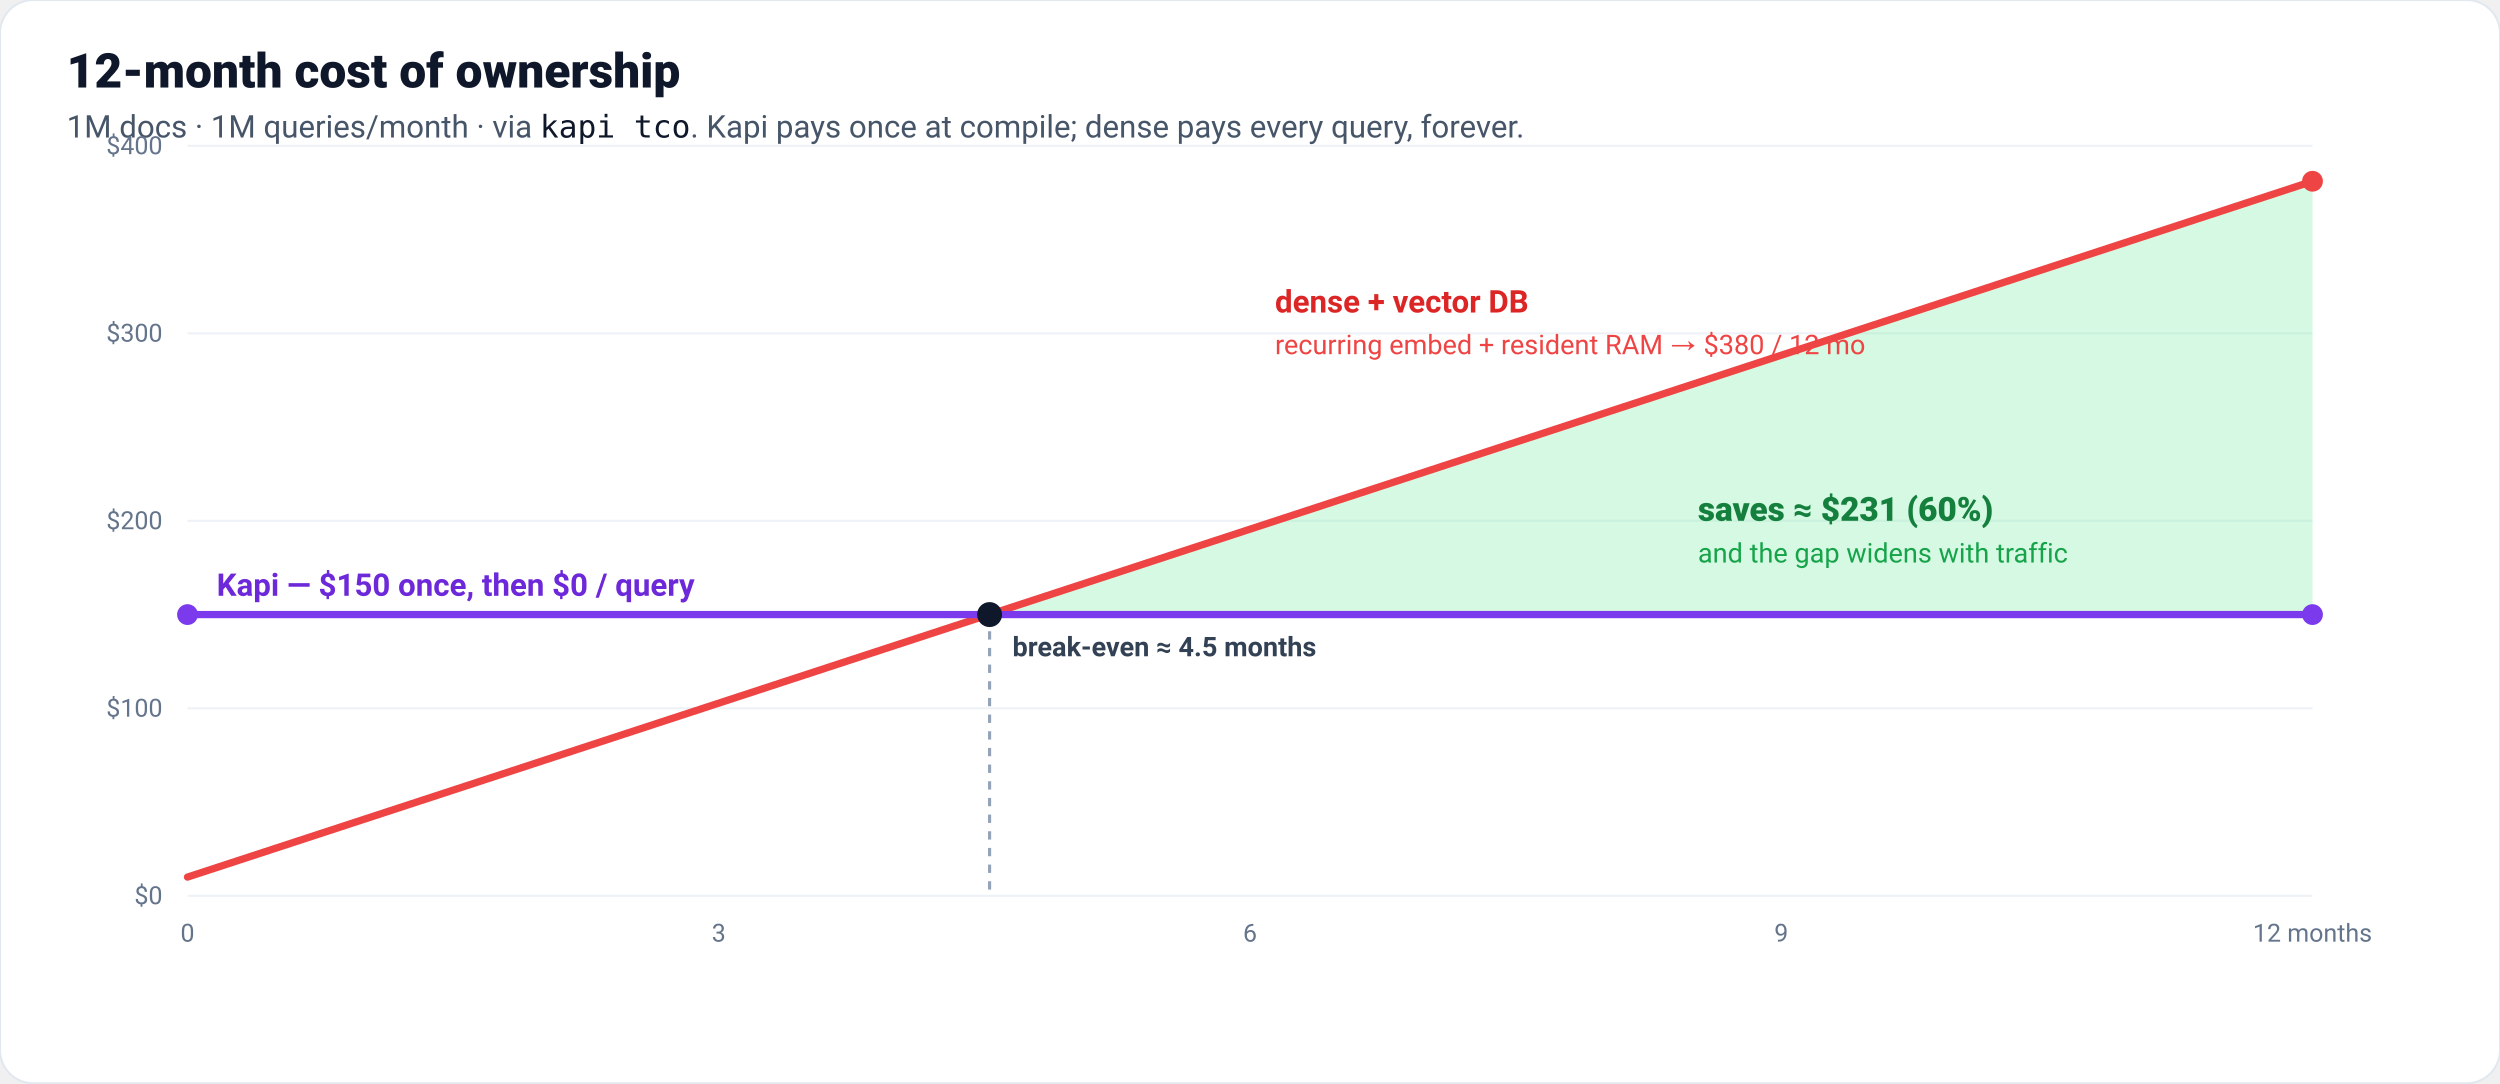
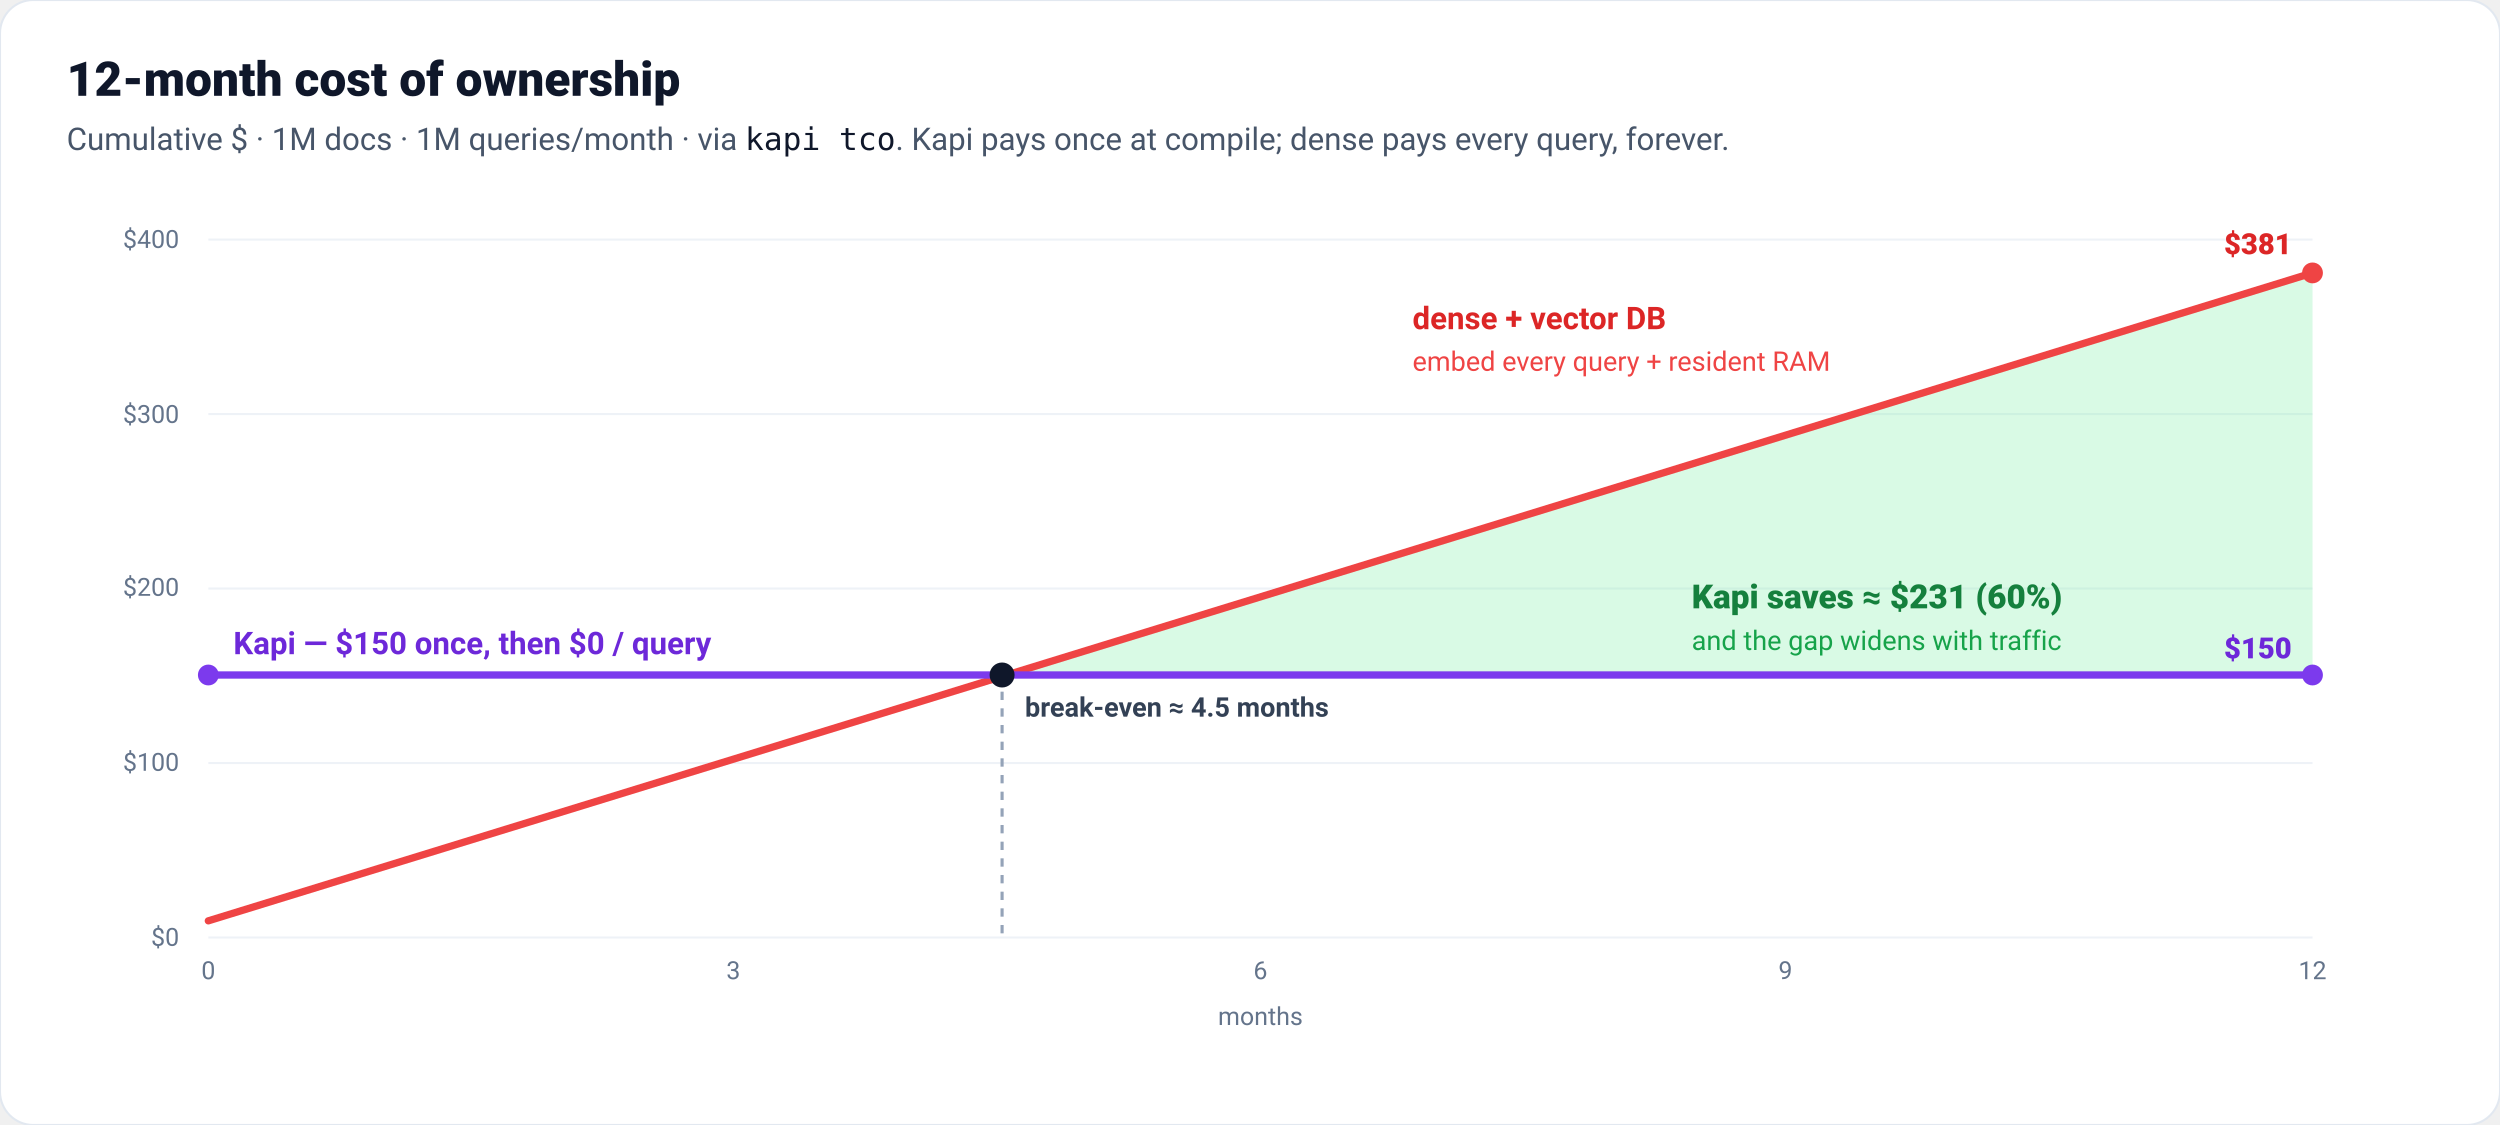
- <svg xmlns="http://www.w3.org/2000/svg" viewBox="0 0 1200 520" role="img" aria-label="KAPI vs dense+vectorDB cumulative cost over 12 months">
+ <svg xmlns="http://www.w3.org/2000/svg" viewBox="0 0 1200 540" role="img" aria-label="KAPI vs dense+vectorDB cumulative cost over 12 months">
  <defs>
    <style>
      text{font-family:'Segoe UI',system-ui,-apple-system,Roboto,Helvetica,Arial,sans-serif}
      .ax{font-size:12px;fill:#64748b}
    </style>
  </defs>
-   <rect x="0" y="0" width="1200" height="520" rx="16" fill="#ffffff" stroke="#e2e8f0" />
-   <text x="32" y="42" font-size="23" font-weight="800" fill="#0f172a">12-month cost of ownership</text>
-   <text x="32" y="66" font-size="15" fill="#475569">1M docs · 1M queries/month · via <tspan font-family="monospace" fill="#0f172a">kapi tco</tspan>. Kapi pays once at compile; dense pays every query, forever.</text>
+   <rect x="0" y="0" width="1200" height="540" rx="16" fill="#ffffff" stroke="#e2e8f0" />
+   <text x="32" y="46" font-size="23" font-weight="800" fill="#0f172a">12-month cost of ownership</text>
+   <text x="32" y="72" font-size="15" fill="#475569">Cumulative $ · 1M docs · 1M queries/month · via <tspan font-family="monospace" fill="#0f172a">kapi tco</tspan>. Kapi pays once at compile; dense pays every query, forever.</text>
  <g stroke="#eef2f7" stroke-width="1">
-     <line x1="90" y1="430" x2="1110" y2="430" />
-     <line x1="90" y1="340" x2="1110" y2="340" />
-     <line x1="90" y1="250" x2="1110" y2="250" />
-     <line x1="90" y1="160" x2="1110" y2="160" />
-     <line x1="90" y1="70" x2="1110" y2="70" />
+     <line x1="100" y1="450" x2="1110" y2="450" />
+     <line x1="100" y1="366.25" x2="1110" y2="366.25" />
+     <line x1="100" y1="282.5" x2="1110" y2="282.5" />
+     <line x1="100" y1="198.75" x2="1110" y2="198.75" />
+     <line x1="100" y1="115" x2="1110" y2="115" />
  </g>
  <g class="ax" text-anchor="end">
-     <text x="78" y="434">$0</text>
-     <text x="78" y="344">$100</text>
-     <text x="78" y="254">$200</text>
-     <text x="78" y="164">$300</text>
-     <text x="78" y="74">$400</text>
+     <text x="86" y="454">$0</text>
+     <text x="86" y="370">$100</text>
+     <text x="86" y="286">$200</text>
+     <text x="86" y="203">$300</text>
+     <text x="86" y="119">$400</text>
  </g>
  <g class="ax" text-anchor="middle">
-     <text x="90" y="452">0</text>
-     <text x="345" y="452">3</text>
-     <text x="600" y="452">6</text>
-     <text x="855" y="452">9</text>
-     <text x="1110" y="452">12 months</text>
+     <text x="100" y="470">0</text>
+     <text x="352" y="470">3</text>
+     <text x="605" y="470">6</text>
+     <text x="857" y="470">9</text>
+     <text x="1110" y="470">12</text>
+     <text x="605" y="492">months</text>
  </g>
-   <polygon points="475,295 1110,87 1110,295" fill="#86efac" opacity="0.35" />
-   <line x1="90" y1="421" x2="1110" y2="87" stroke="#ef4444" stroke-width="3.5" stroke-linecap="round" />
-   <circle cx="1110" cy="87" r="5" fill="#ef4444" />
-   <text x="612" y="150" font-size="15" font-weight="700" fill="#dc2626">dense + vector DB</text>
-   <text x="612" y="170" font-size="13" fill="#ef4444">recurring embed + resident RAM → $380 / 12 mo</text>
-   <line x1="90" y1="295" x2="1110" y2="295" stroke="#7c3aed" stroke-width="3.5" stroke-linecap="round" />
-   <circle cx="90" cy="295" r="5" fill="#7c3aed" />
-   <circle cx="1110" cy="295" r="5" fill="#7c3aed" />
-   <text x="104" y="286" font-size="15" font-weight="700" fill="#6d28d9">Kapi — $150 once, then $0 / query</text>
-   <line x1="475" y1="295" x2="475" y2="430" stroke="#94a3b8" stroke-width="1.5" stroke-dasharray="4 4" />
-   <circle cx="475" cy="295" r="6" fill="#0f172a" />
-   <text x="486" y="315" font-size="13" font-weight="600" fill="#334155">break-even ≈ 4.5 months</text>
-   <text x="815" y="250" font-size="16" font-weight="800" fill="#15803d">saves ≈ $231 (60%)</text>
-   <text x="815" y="270" font-size="13" fill="#16a34a">and the gap widens with traffic</text>
+   <polygon points="481,324 1110,131 1110,324" fill="#86efac" opacity="0.32" />
+   <line x1="100" y1="442" x2="1110" y2="131" stroke="#ef4444" stroke-width="3.5" stroke-linecap="round" />
+   <circle cx="1110" cy="131" r="5" fill="#ef4444" />
+   <text x="1100" y="122" font-size="14" font-weight="800" fill="#dc2626" text-anchor="end">$381</text>
+   <text x="678" y="158" font-size="15" font-weight="700" fill="#dc2626">dense + vector DB</text>
+   <text x="678" y="178" font-size="13" fill="#ef4444">embed every query + resident RAM</text>
+   <line x1="100" y1="324" x2="1110" y2="324" stroke="#7c3aed" stroke-width="3.5" stroke-linecap="round" />
+   <circle cx="100" cy="324" r="5" fill="#7c3aed" />
+   <circle cx="1110" cy="324" r="5" fill="#7c3aed" />
+   <text x="112" y="314" font-size="15" font-weight="700" fill="#6d28d9">Kapi — $150 once, then $0 / query</text>
+   <text x="1100" y="316" font-size="14" font-weight="800" fill="#6d28d9" text-anchor="end">$150</text>
+   <line x1="481" y1="324" x2="481" y2="450" stroke="#94a3b8" stroke-width="1.5" stroke-dasharray="4 4" />
+   <circle cx="481" cy="324" r="6" fill="#0f172a" />
+   <text x="492" y="344" font-size="13" font-weight="600" fill="#334155">break-even ≈ 4.5 months</text>
+   <text x="812" y="292" font-size="16" font-weight="800" fill="#15803d">Kapi saves ≈ $231 (60%)</text>
+   <text x="812" y="312" font-size="13" fill="#16a34a">and the gap widens with traffic</text>
</svg>
